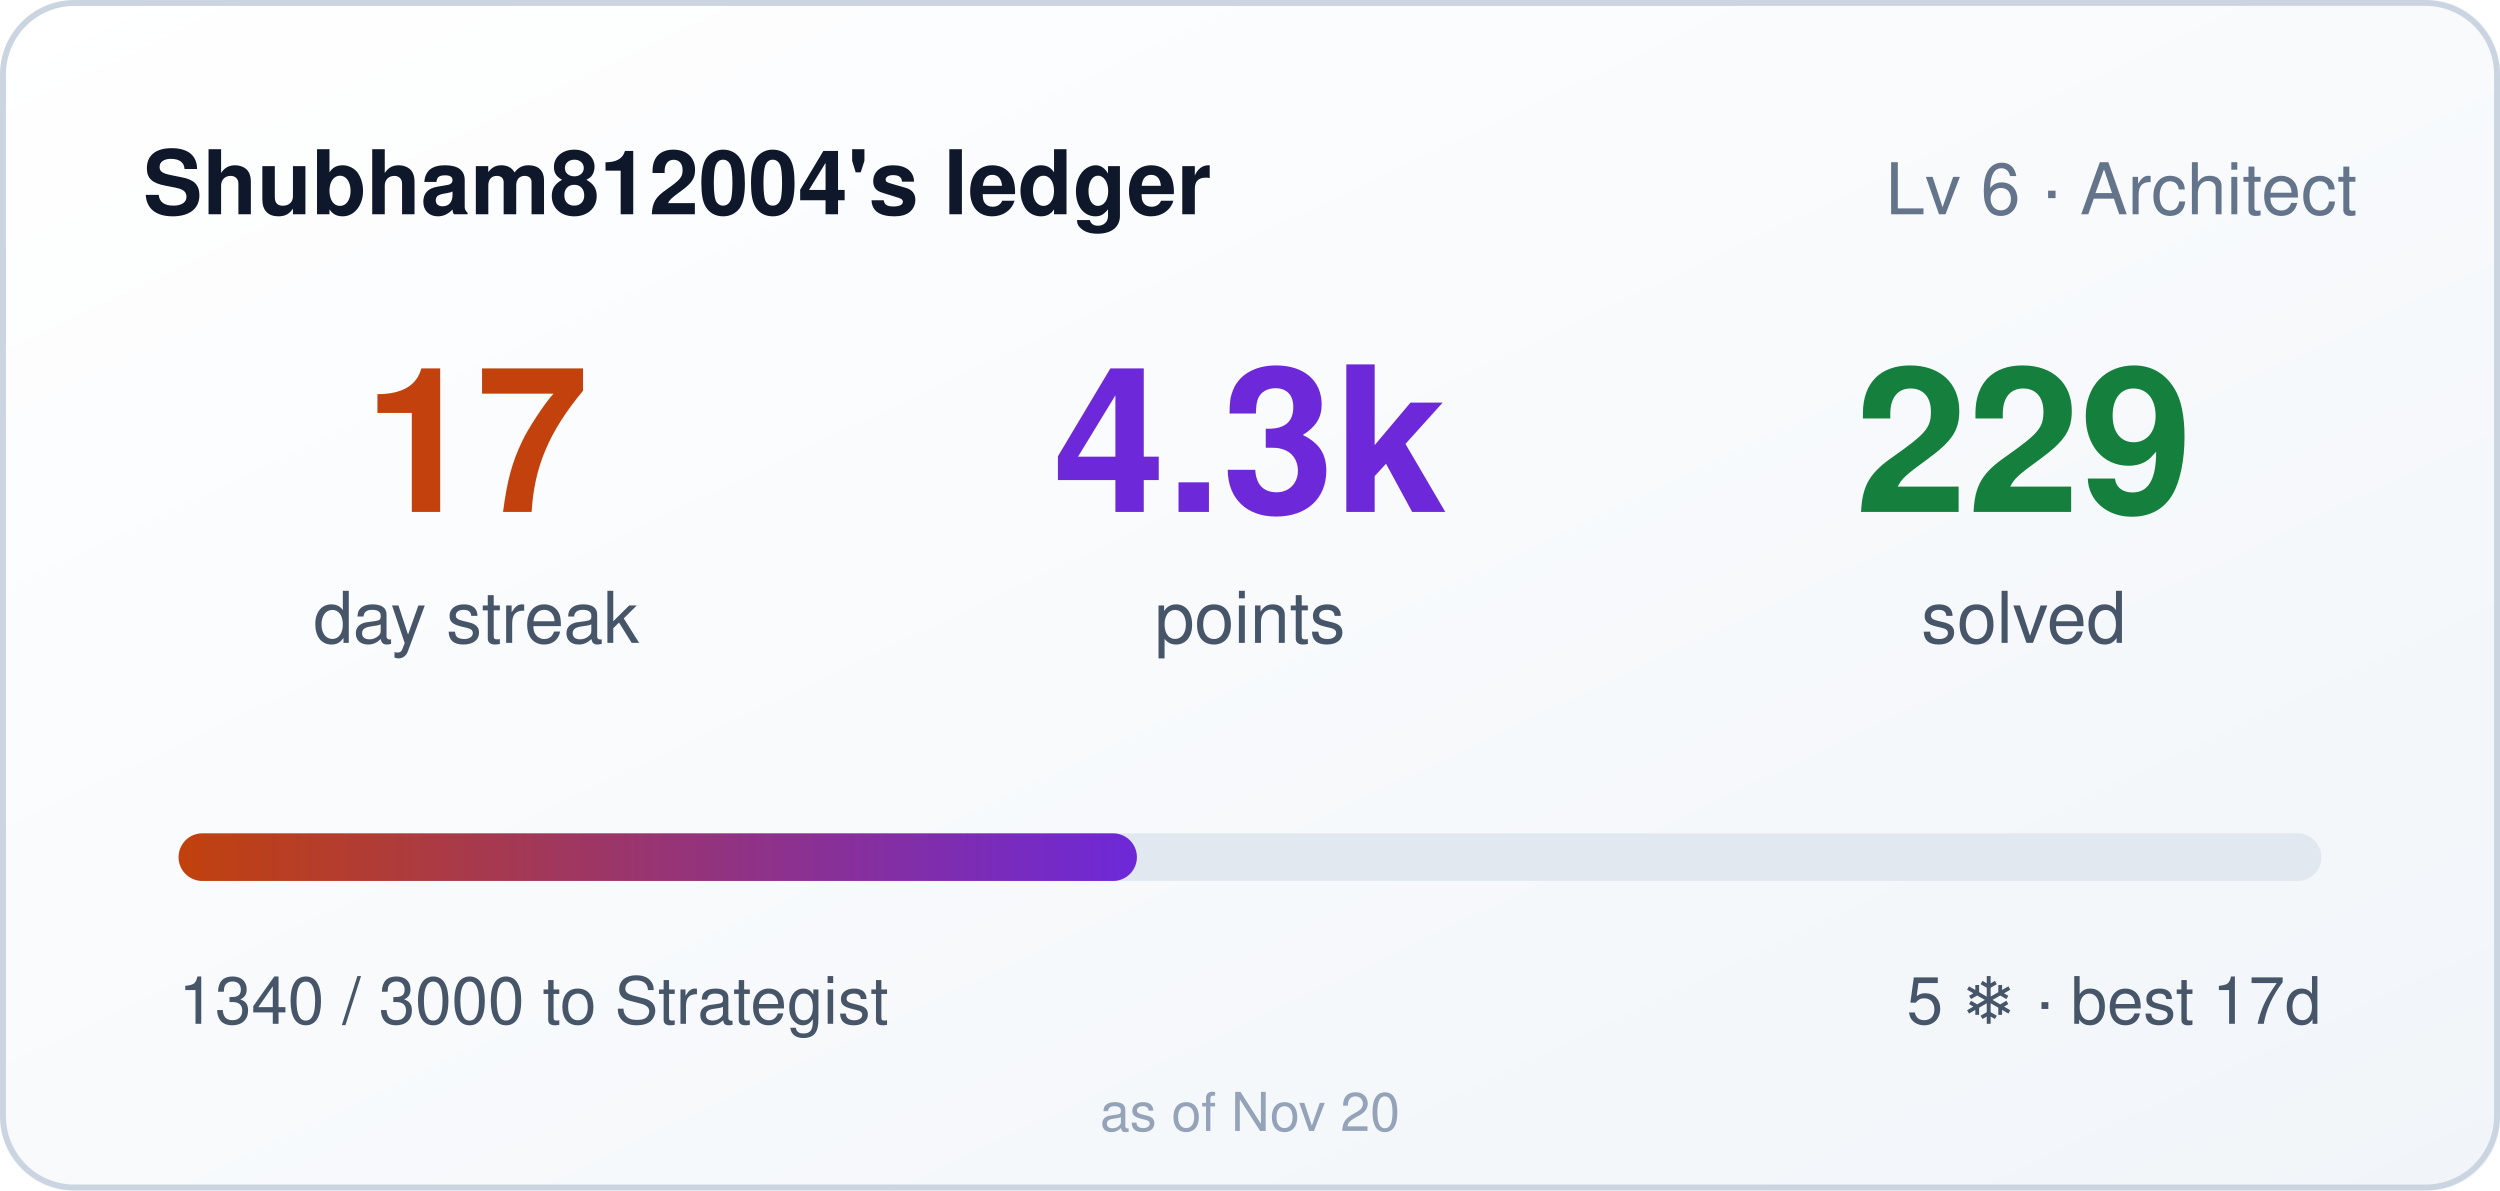
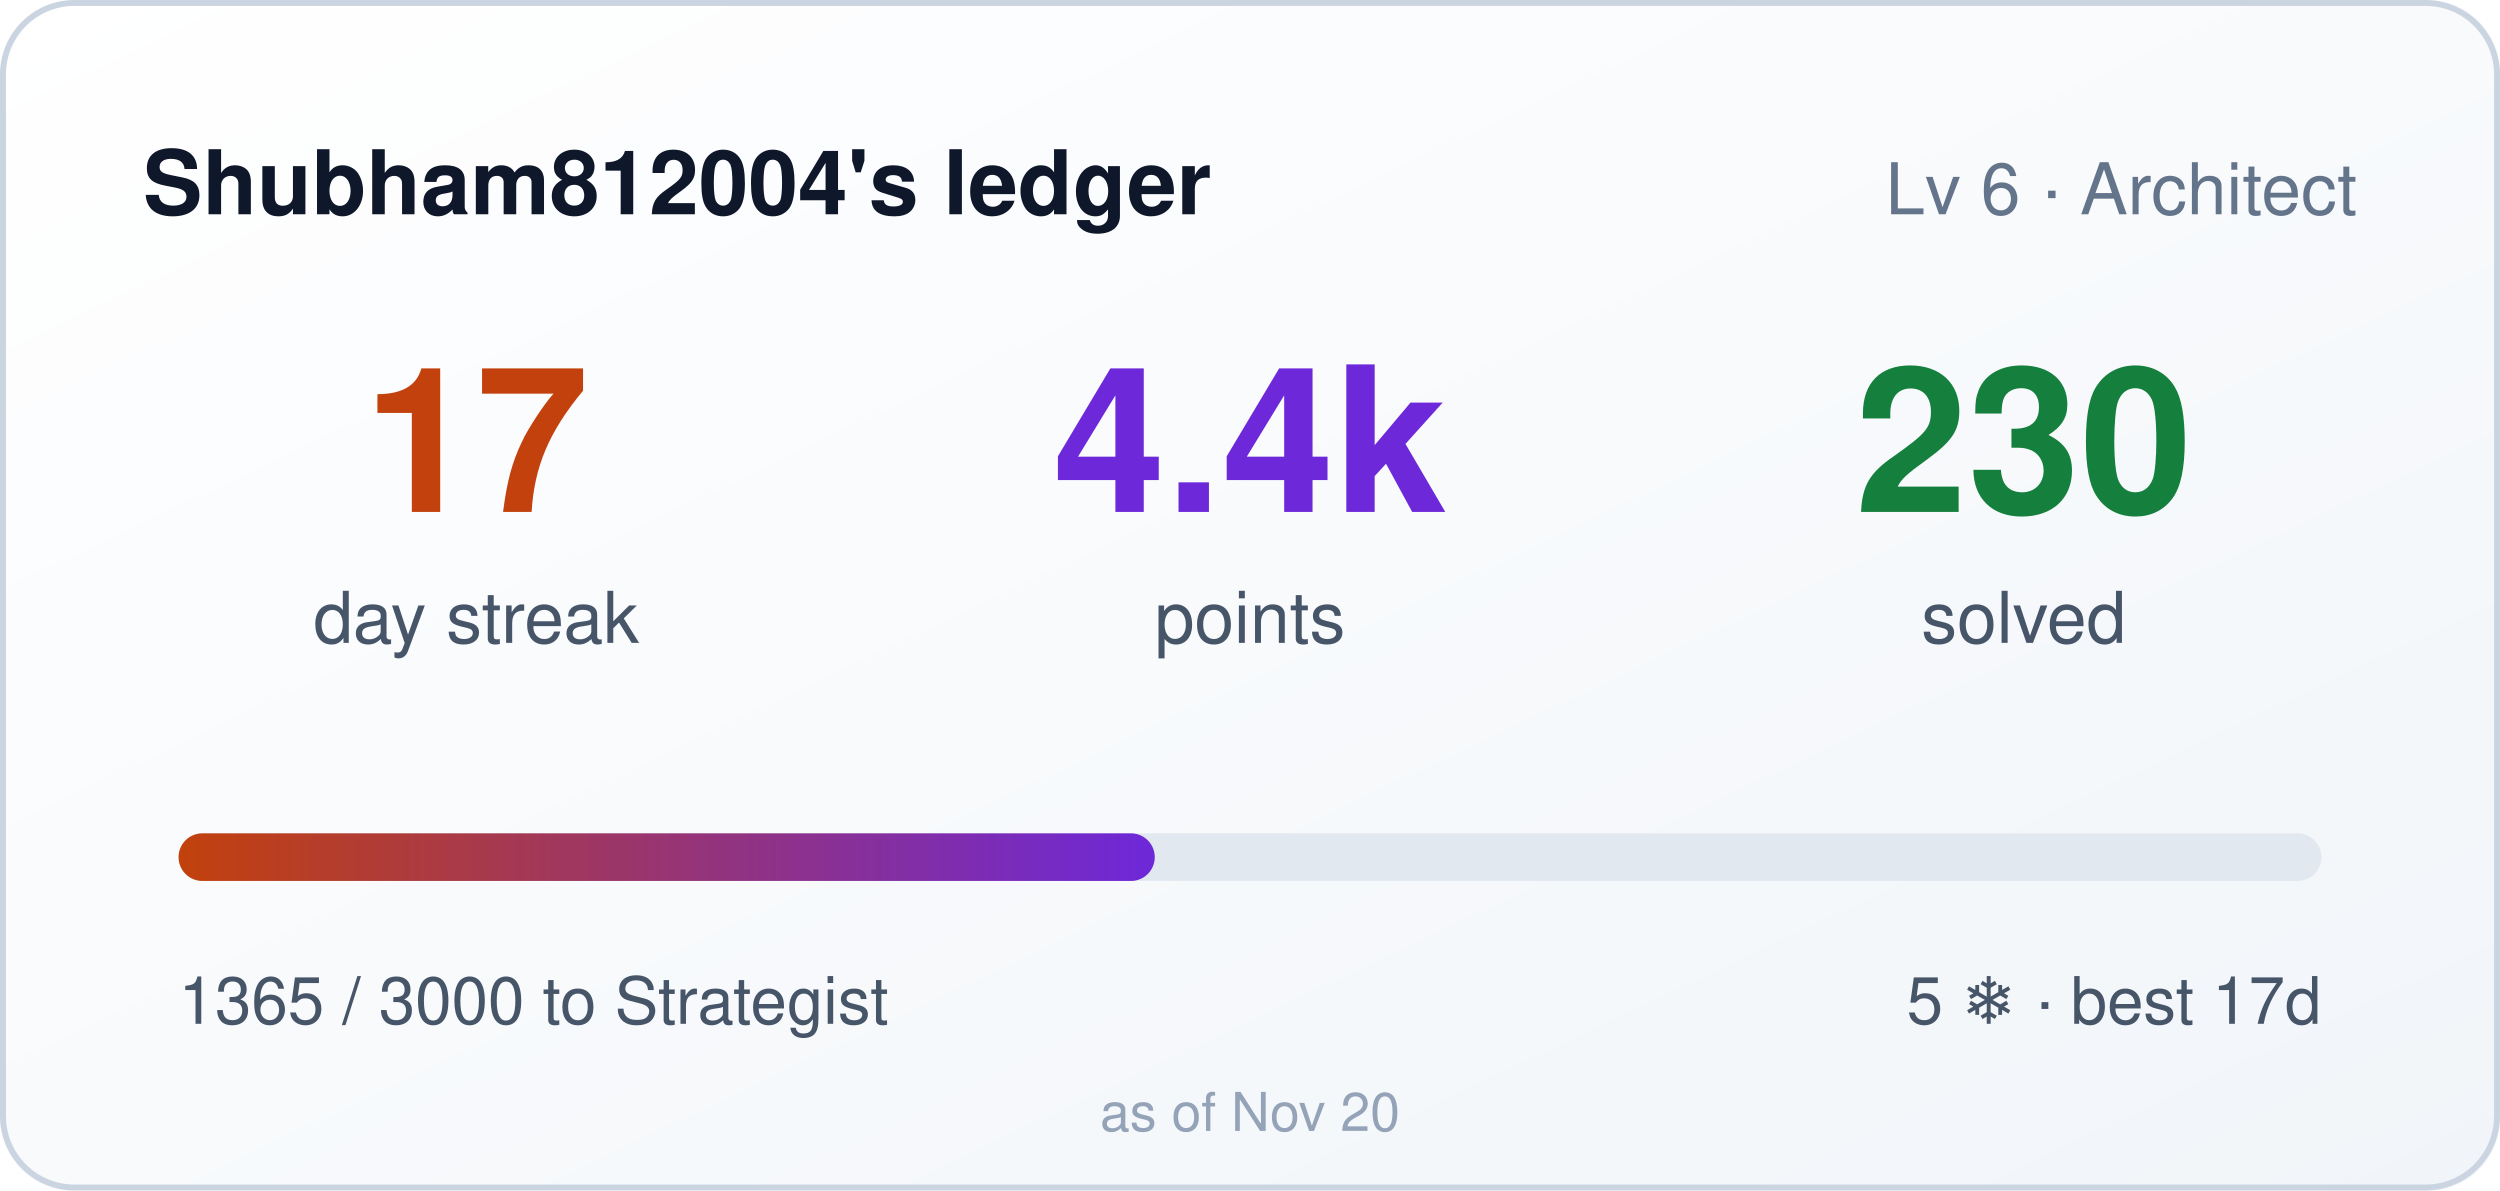
- <svg xmlns="http://www.w3.org/2000/svg" width="420" height="200" role="img" aria-label="Shubham812004's ledger: 17 day streak, 4340 points">
+ <svg xmlns="http://www.w3.org/2000/svg" width="420" height="200" role="img" aria-label="Shubham812004's ledger: 17 day streak, 4365 points">
  <style>
    .bar,.n{transform-box:fill-box}
    .bar{transform-origin:left center}
    @media (prefers-reduced-motion: no-preference){
      .bar{animation:cl-grow .9s cubic-bezier(.22,1,.36,1) both}
      .n{animation:cl-rise .5s ease-out both}
      .n2{animation-delay:.08s}
      .n3{animation-delay:.16s}
    }
    @keyframes cl-grow{from{transform:scaleX(0)}to{transform:scaleX(1)}}
    @keyframes cl-rise{from{opacity:0;transform:translateY(6px)}to{opacity:1;transform:none}}
  </style>
  <defs>
    <linearGradient id="bg" x1="0" y1="0" x2="1" y2="1">
      <stop offset="0" stop-color="#ffffff" />
      <stop offset="1" stop-color="#f1f5f9" />
    </linearGradient>
    <linearGradient id="bar" x1="0" y1="0" x2="1" y2="0">
      <stop offset="0" stop-color="#c2410c" />
      <stop offset="1" stop-color="#6d28d9" />
    </linearGradient>
  </defs>
  <rect width="420" height="200" rx="12" fill="url(#bg)" />
  <rect x="0.5" y="0.5" width="419" height="199" rx="12" fill="none" stroke="#cbd5e1" />
  <text x="24" y="36" fill="#0f172a" font-size="15" font-weight="600" font-family="Segoe UI,Helvetica,Arial,sans-serif">Shubham812004's ledger</text>
  <text x="396" y="36" fill="#64748b" font-size="12" text-anchor="end" font-family="Segoe UI,Helvetica,Arial,sans-serif">Lv 6 · Architect</text>
  <g font-family="Segoe UI,Helvetica,Arial,sans-serif">
    <text class="n n1" x="80" y="86" fill="#c2410c" font-size="34" font-weight="700" text-anchor="middle">17</text>
    <text x="80" y="108" fill="#475569" font-size="12" text-anchor="middle">day streak</text>
-     <text class="n n2" x="210" y="86" fill="#6d28d9" font-size="34" font-weight="700" text-anchor="middle">4.3k</text>
+     <text class="n n2" x="210" y="86" fill="#6d28d9" font-size="34" font-weight="700" text-anchor="middle">4.4k</text>
    <text x="210" y="108" fill="#475569" font-size="12" text-anchor="middle">points</text>
-     <text class="n n3" x="340" y="86" fill="#15803d" font-size="34" font-weight="700" text-anchor="middle">229</text>
+     <text class="n n3" x="340" y="86" fill="#15803d" font-size="34" font-weight="700" text-anchor="middle">230</text>
    <text x="340" y="108" fill="#475569" font-size="12" text-anchor="middle">solved</text>
  </g>
  <rect x="30" y="140" width="360" height="8" rx="4" fill="#e2e8f0" />
-   <rect class="bar" x="30" y="140" width="161" height="8" rx="4" fill="url(#bar)" />
-   <text x="30" y="172" fill="#475569" font-size="11" font-family="Segoe UI,Helvetica,Arial,sans-serif">1340 / 3000 to Strategist</text>
+   <rect class="bar" x="30" y="140" width="164" height="8" rx="4" fill="url(#bar)" />
+   <text x="30" y="172" fill="#475569" font-size="11" font-family="Segoe UI,Helvetica,Arial,sans-serif">1365 / 3000 to Strategist</text>
  <text x="390" y="172" fill="#475569" font-size="11" text-anchor="end" font-family="Segoe UI,Helvetica,Arial,sans-serif">5 ❄ · best 17d</text>
  <text x="210" y="190" fill="#94a3b8" font-size="9" text-anchor="middle" font-family="Segoe UI,Helvetica,Arial,sans-serif">as of Nov 20</text>
</svg>
